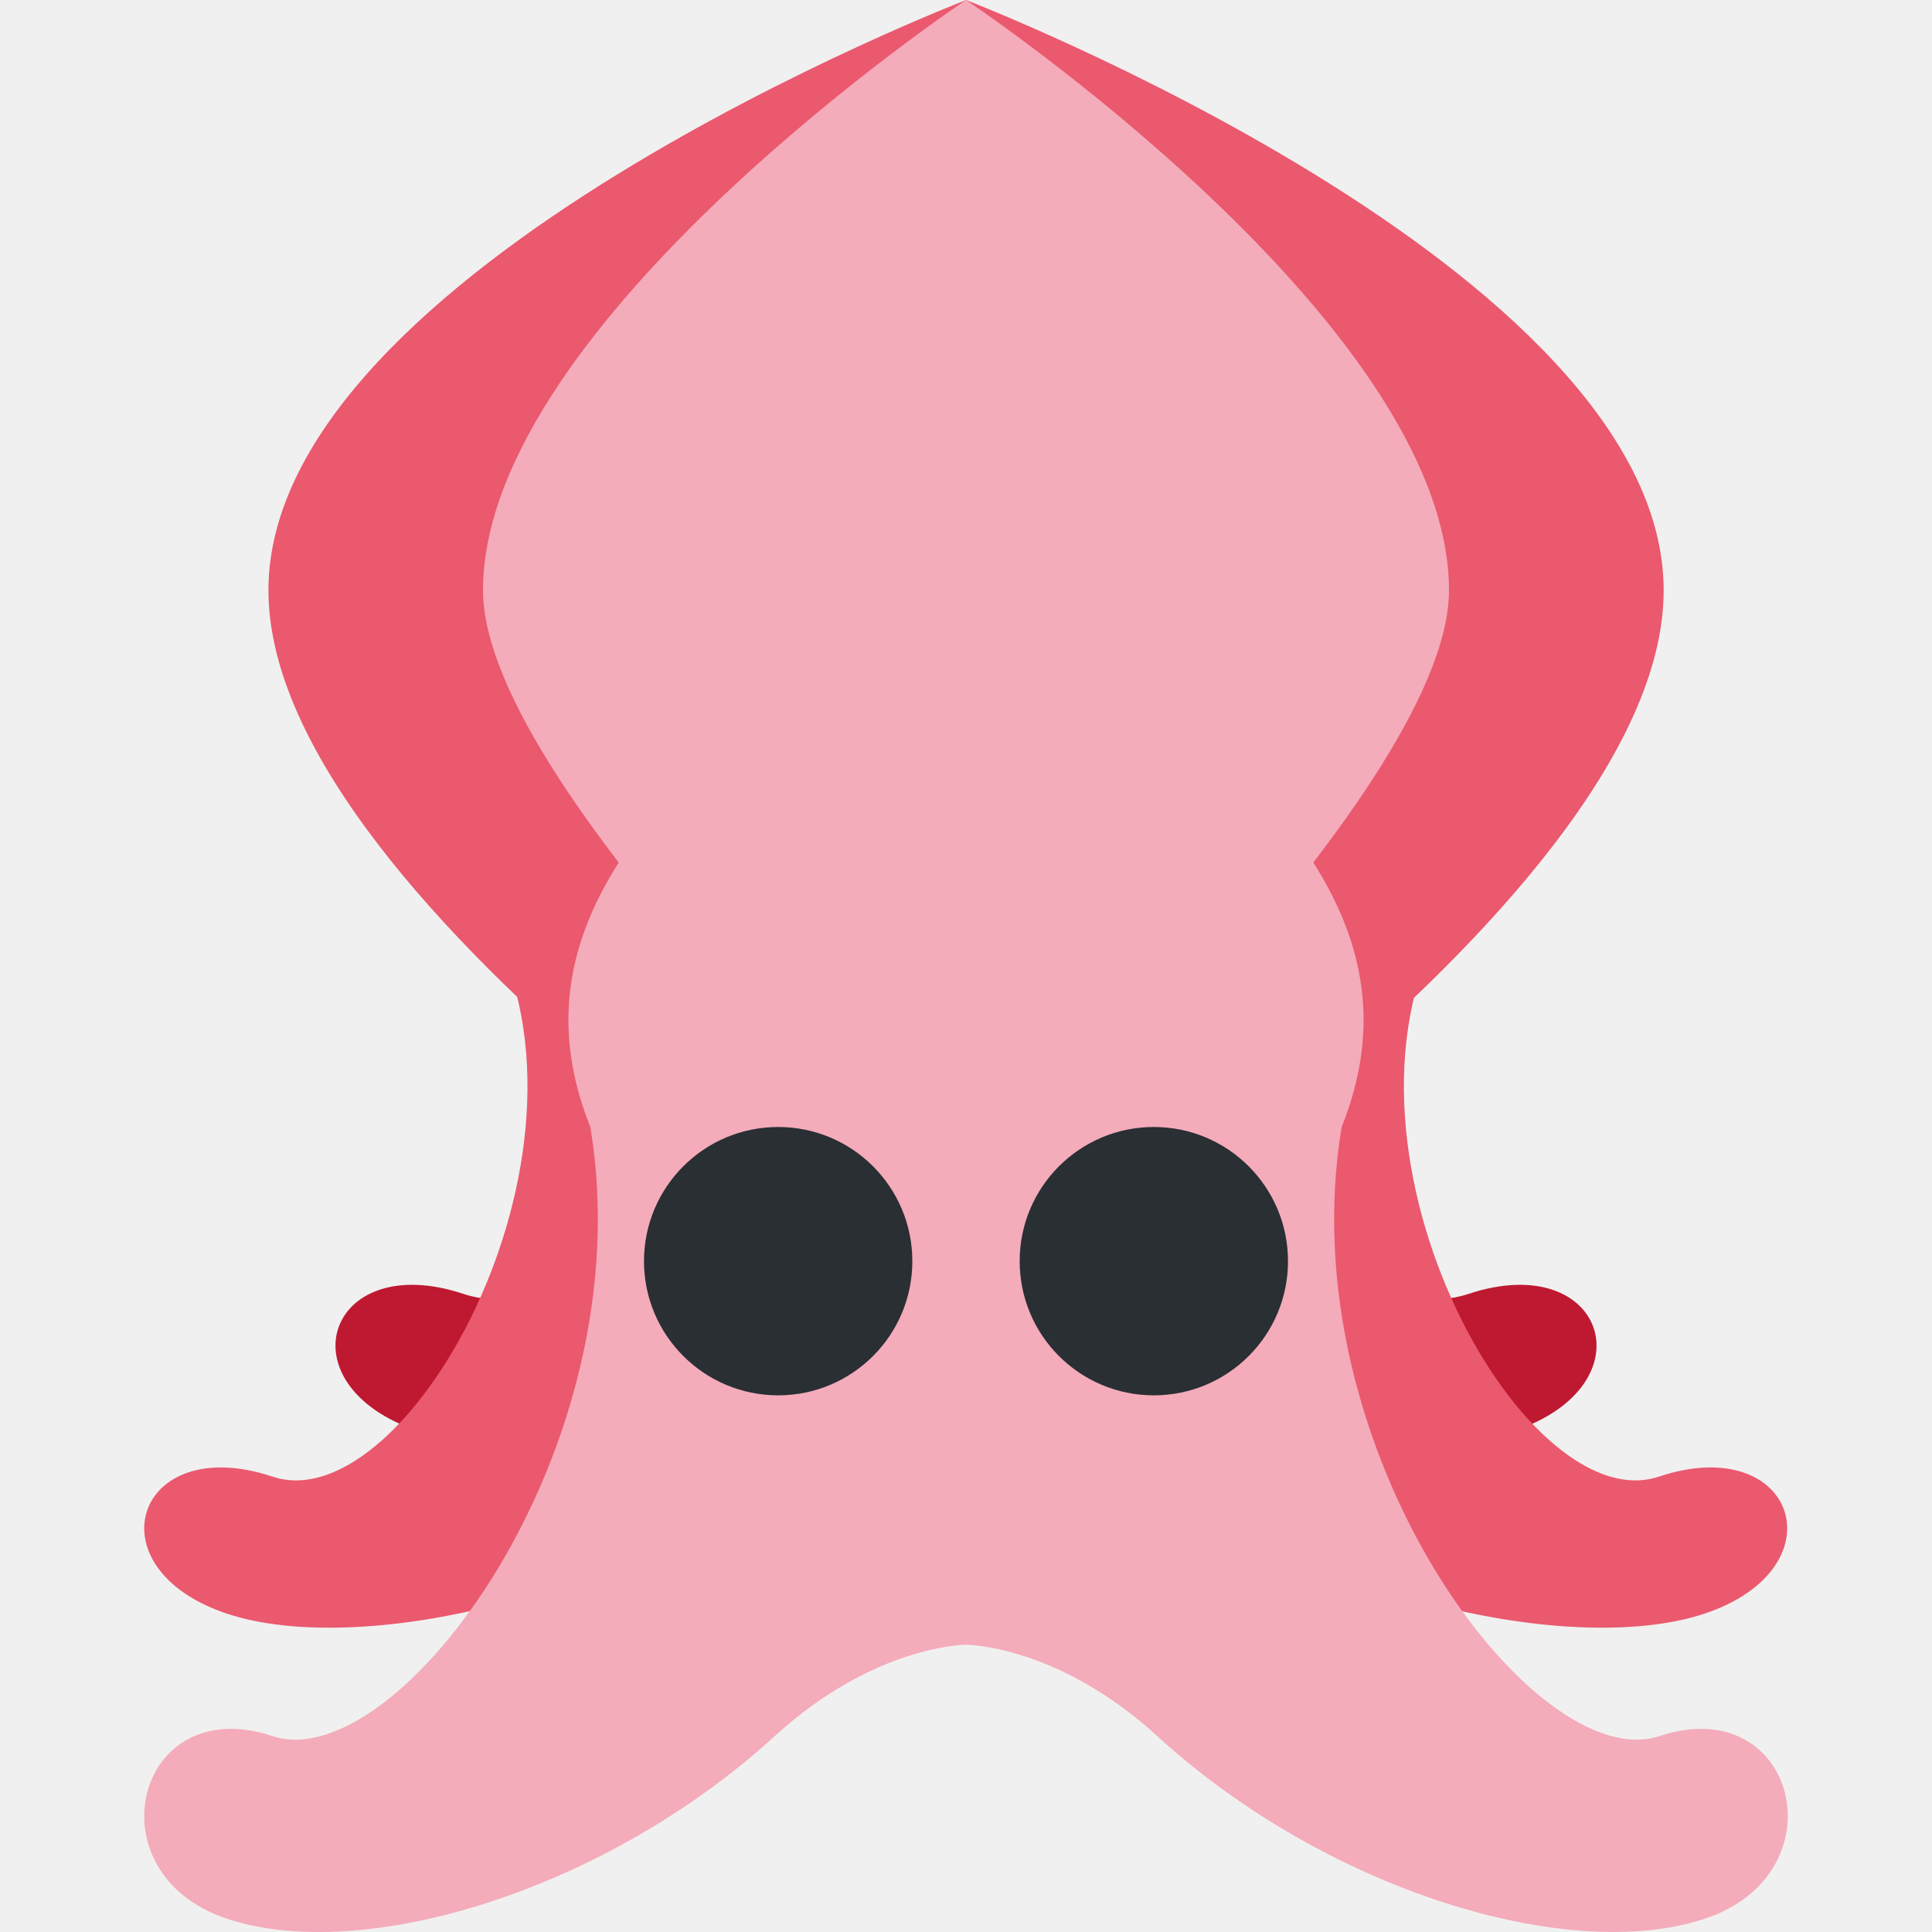
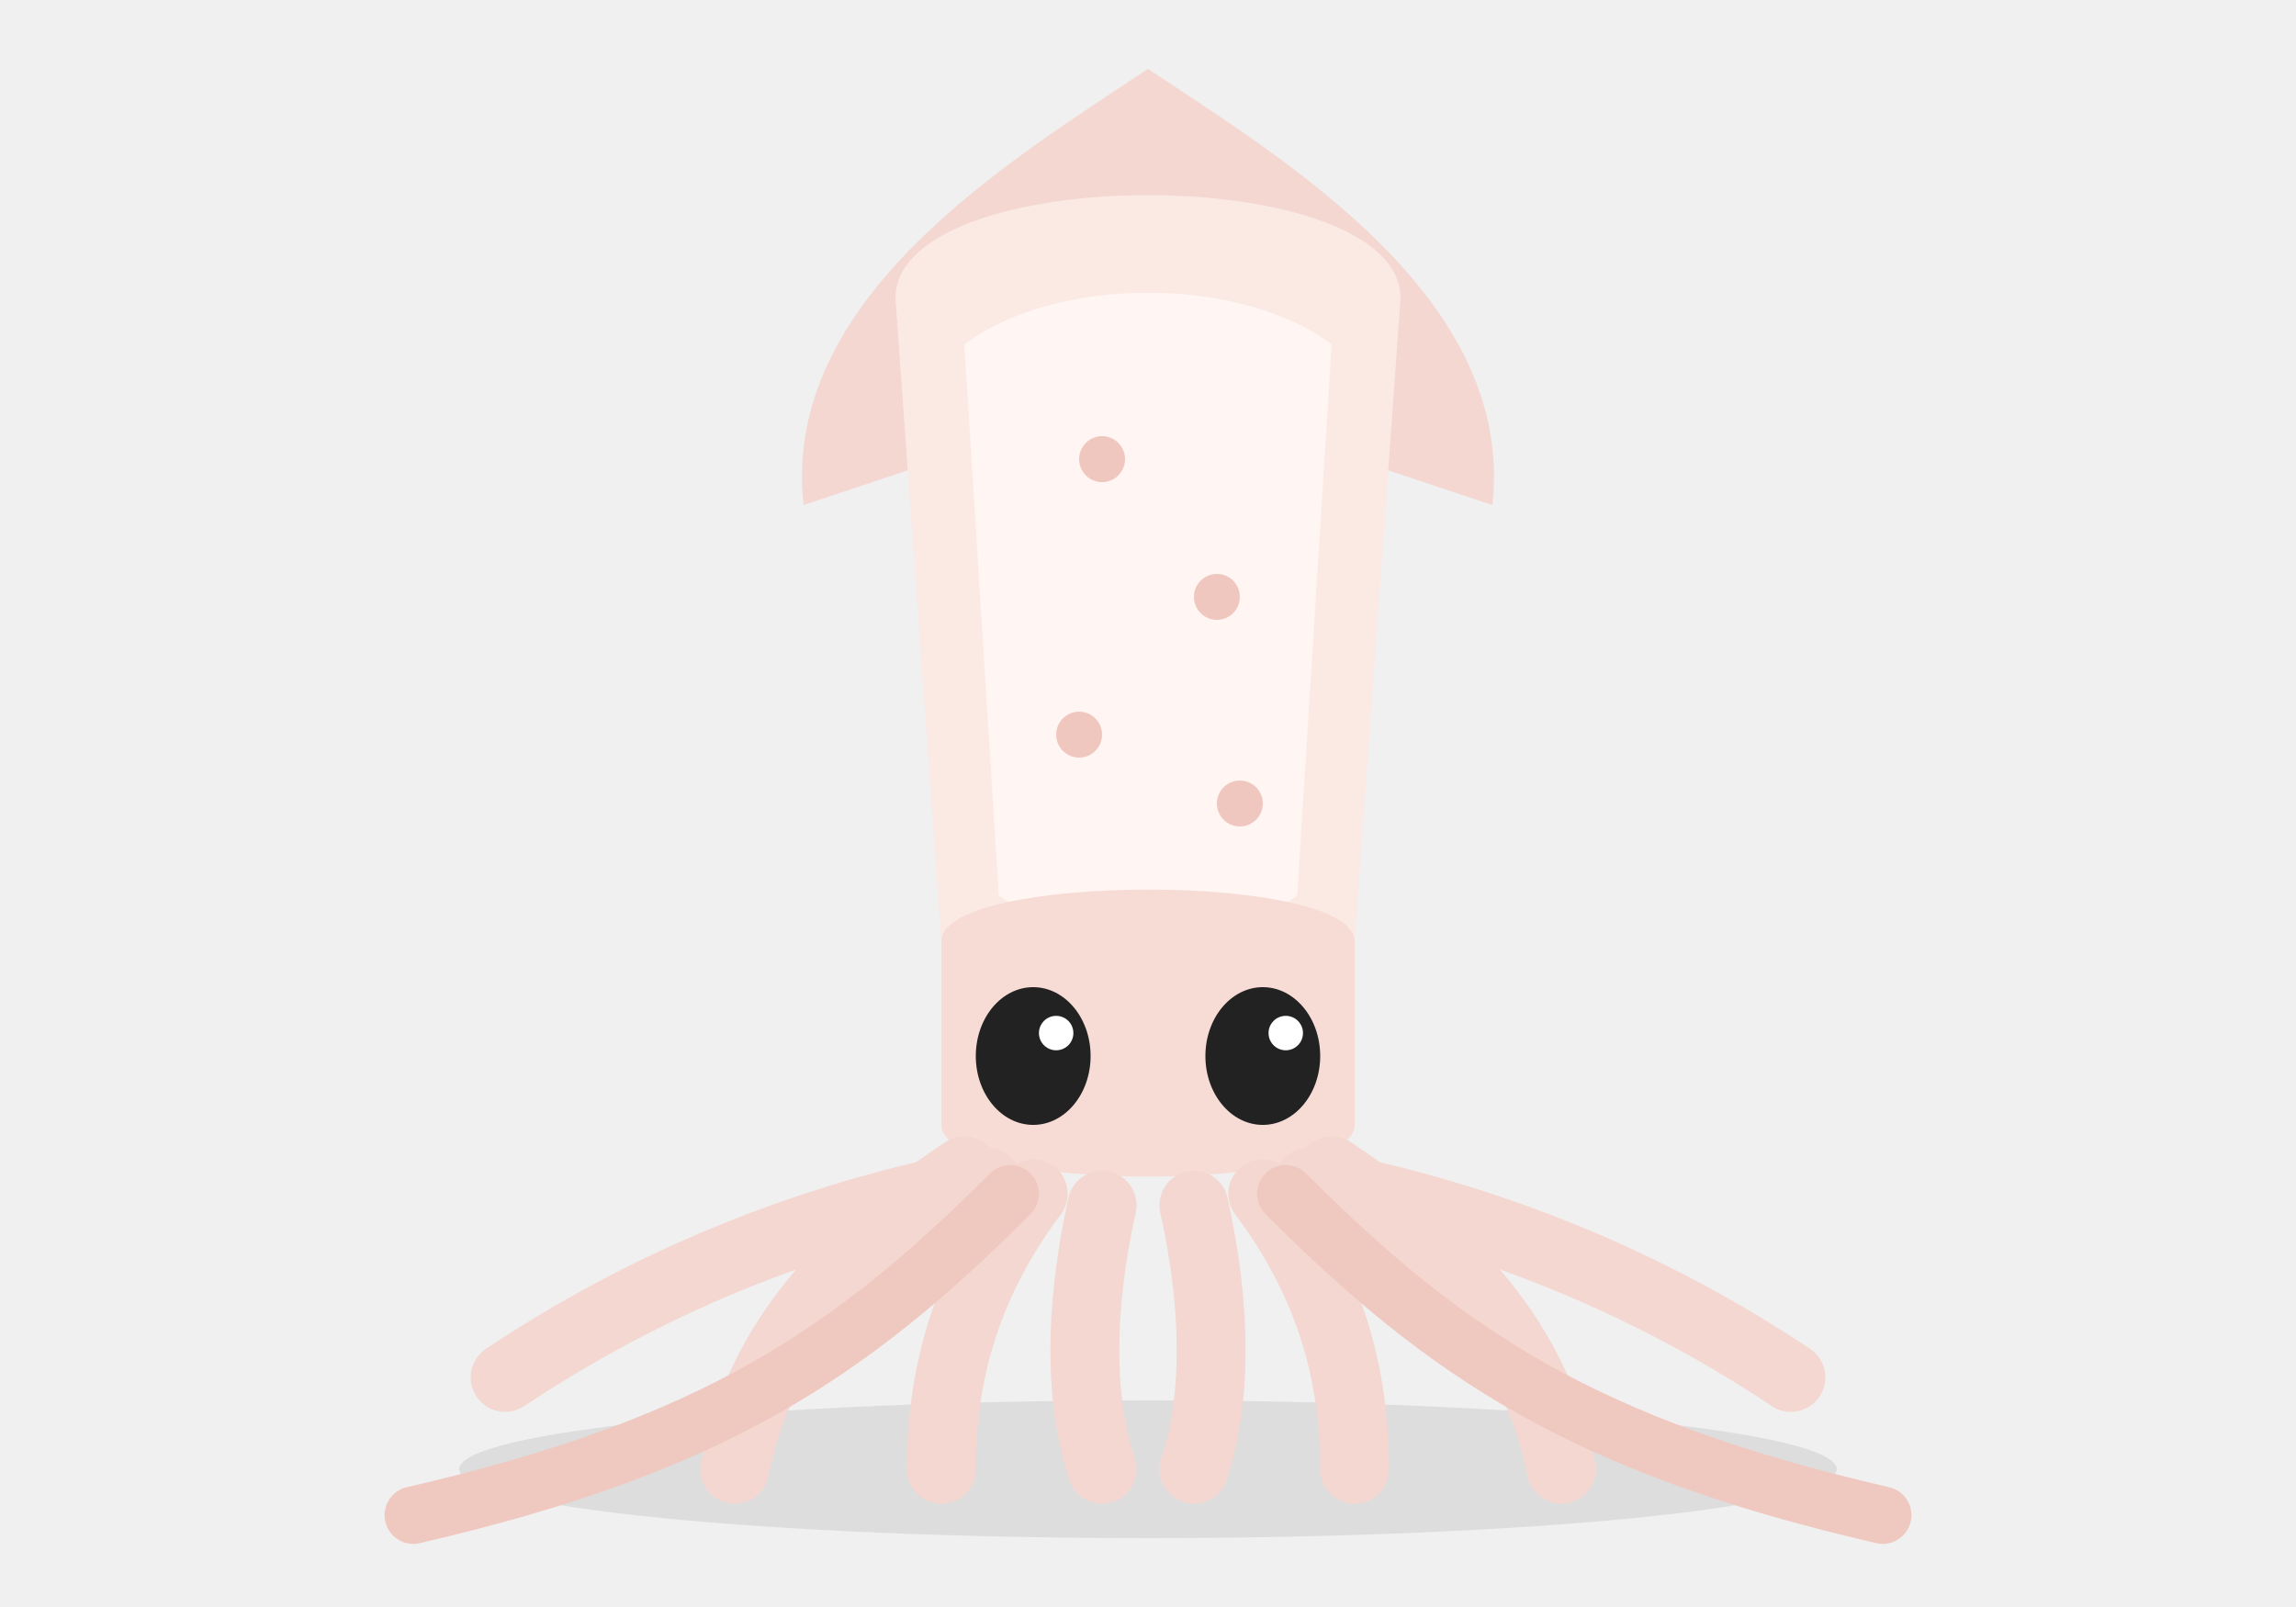
- <svg xmlns="http://www.w3.org/2000/svg" viewBox="0 0 36 36">
-   <path fill="#EA596E" d="M31 11C31 5 18 0 18 0v25s13-8 13-14z" />
-   <path fill="#EA596E" d="M5.002 11c0-6 13-11 13-11v25c.001 0-13-8-13-14z" />
-   <path fill="#F4ABBA" d="M27 11c0 3.833-9 12-9 12s-9-8.167-9-12c0-5 9-11 9-11s9 6 9 11z" />
-   <path fill="#BE1931" d="M13 15.867c2.552 4.254-1.806 9.096-4.357 8.245-2.552-.851-3.403 1.701-.851 2.552s8.052-.396 11.059-3.402c.851-.851 1.701-.851 1.701-.851L13 15.867z" />
-   <path fill="#BE1931" d="M23 15.867c-2.552 4.254 1.806 9.096 4.357 8.245 2.553-.851 3.403 1.701.851 2.552s-8.052-.396-11.059-3.402c-.851-.851-1.702-.851-1.702-.851L23 15.867z" />
-   <path fill="#EA596E" d="M9 17c2.552 4.254-1.369 11.366-3.921 10.515-2.552-.851-3.403 1.702-.851 2.553s8.052-.396 11.059-3.403c.851-.851 1.701-.851 1.701-.851L9 17zm17.989 0c-2.553 4.254 1.368 11.366 3.921 10.515 2.552-.851 3.402 1.702.851 2.553-2.553.851-8.052-.396-11.059-3.403-.851-.852-1.702-.852-1.702-.852L26.989 17z" />
-   <path fill="#F4ABBA" d="M30.921 32.35C28.599 33.124 24 27 25 21c2-5-4-7.482-4-9.983 0-6.108-2.031-9.735-3.031-9.735S15 4.909 15 11.017C15 13.518 9 16 11 21c1 6-3.599 12.124-5.921 11.35-2.552-.851-3.403 2.552-.851 3.402 2.552.851 7.069-.533 10.208-3.402C16.299 30.647 18 30.647 18 30.647s1.701 0 3.563 1.702c3.139 2.869 7.656 4.253 10.208 3.402 2.552-.85 1.702-4.252-.85-3.401z" />
-   <circle fill="#292F33" cx="14.5" cy="23.5" r="2.5" />
-   <circle fill="#292F33" cx="21.5" cy="23.5" r="2.5" />
+ <svg xmlns="http://www.w3.org/2000/svg" viewBox="0 0 200 140">
+   <ellipse cx="100" cy="128" rx="60" ry="6" fill="#000" opacity=".08" />
+   <path d="M100 6 C112 14 132 26 130 44 L100 34 L70 44 C68 26 88 14 100 6 Z" fill="#f3d7d0" />
+   <path d="M78 26 C78 14 122 14 122 26 L118 82 C118 90 82 90 82 82 Z" fill="#fbe9e4" />
+   <path d="M84 30 C92 24 108 24 116 30 L113 78 C108 82 92 82 87 78 Z" fill="#fff5f2" />
+   <path d="M82 82 C82 76 118 76 118 82 L118 98 C118 104 82 104 82 98 Z" fill="#f7dcd5" />
+   <ellipse cx="90" cy="92" rx="5" ry="6" fill="#222" />
+   <ellipse cx="110" cy="92" rx="5" ry="6" fill="#222" />
+   <circle cx="92" cy="90" r="1.5" fill="#fff" />
+   <circle cx="112" cy="90" r="1.5" fill="#fff" />
+   <g fill="none" stroke="#f3d7d0" stroke-width="6" stroke-linecap="round">
+     <path d="M84 102 C72 110 66 118 64 128" />
+     <path d="M90 104 C84 112 82 120 82 128" />
+     <path d="M96 105 C94 114 94 122 96 128" />
+     <path d="M104 105 C106 114 106 122 104 128" />
+     <path d="M110 104 C116 112 118 120 118 128" />
+     <path d="M116 102 C128 110 134 118 136 128" />
+     <path d="M86 103 C70 106 56 112 44 120" />
+     <path d="M114 103 C130 106 144 112 156 120" />
+   </g>
+   <g fill="none" stroke="#efc9c0" stroke-width="5" stroke-linecap="round">
+     <path d="M88 104 C74 118 62 126 36 132" />
+     <path d="M112 104 C126 118 138 126 164 132" />
+   </g>
+   <g fill="#e8b4a8" opacity=".7">
+     <circle cx="96" cy="40" r="2" />
+     <circle cx="106" cy="52" r="2" />
+     <circle cx="94" cy="64" r="2" />
+     <circle cx="108" cy="70" r="2" />
+   </g>
</svg>
